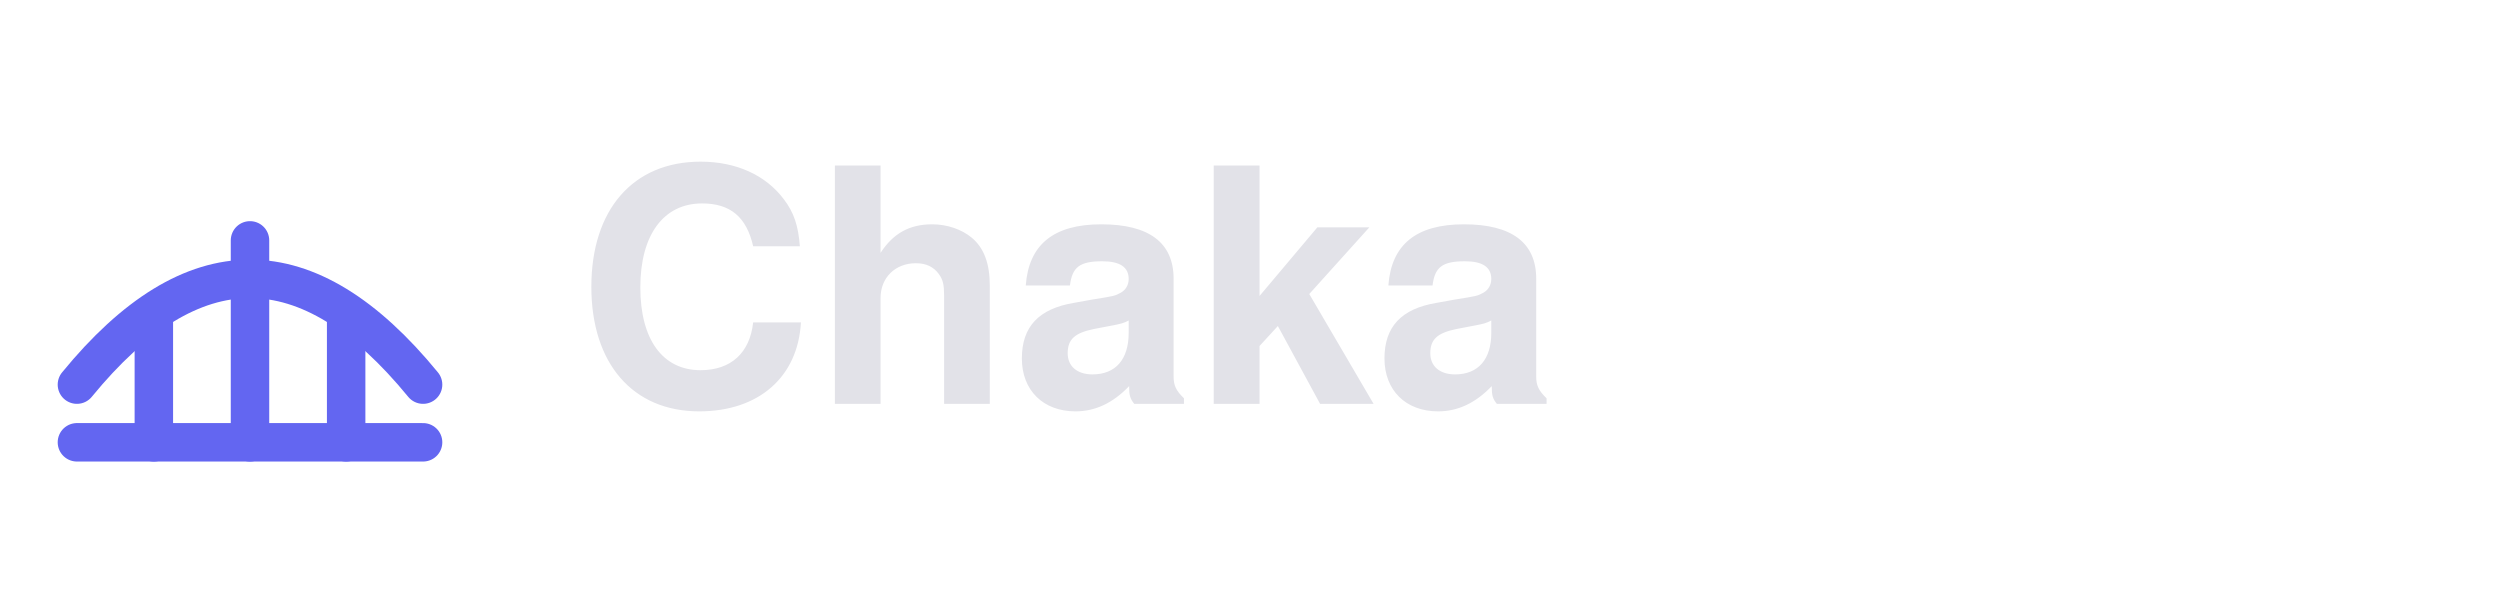
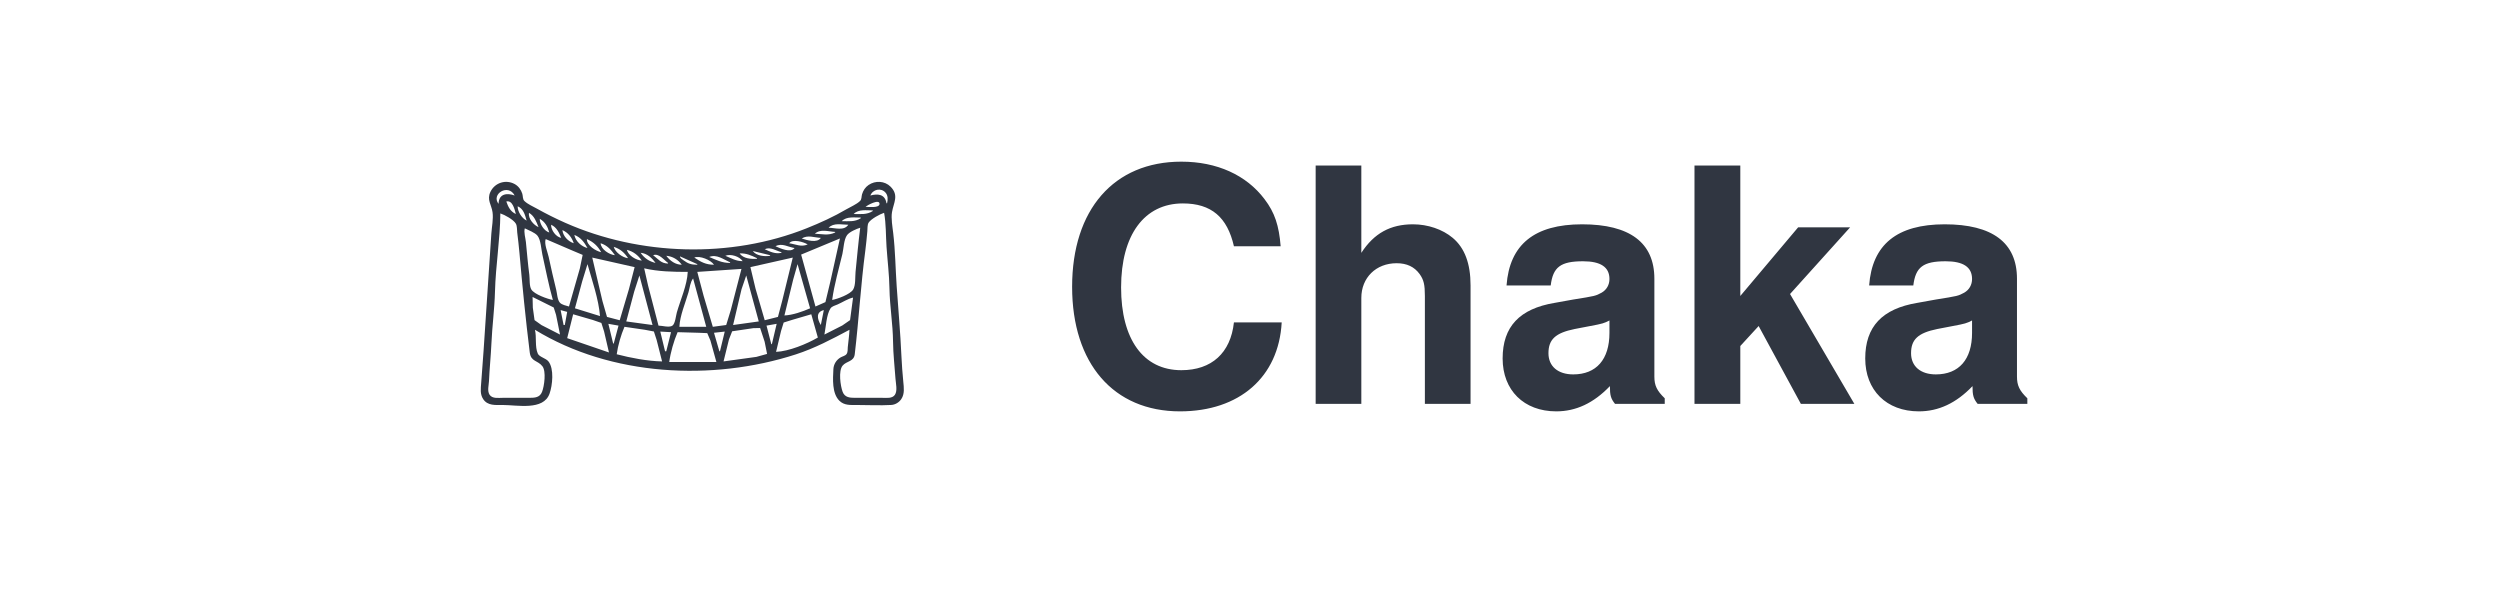
- <svg xmlns="http://www.w3.org/2000/svg" viewBox="0 0 260 64" width="260" height="64">
-   <g fill="none" stroke="#6366f1" stroke-width="4" stroke-linecap="round">
-     <path d="M8 40 Q26 18 44 40" />
-     <line x1="16" y1="33" x2="16" y2="46" />
-     <line x1="26" y1="25" x2="26" y2="46" />
-     <line x1="36" y1="33" x2="36" y2="46" />
-     <line x1="8" y1="46" x2="44" y2="46" />
-   </g>
-   <text x="60" y="42" font-family="Segoe UI, Helvetica, Arial, sans-serif" font-size="34" font-weight="600" fill="#e2e2e8">Chaka</text>
+ <svg xmlns="http://www.w3.org/2000/svg" viewBox="0 0 260 64" width="260" height="64" role="img" aria-label="Chaka">
+   <svg viewBox="18.558 185.873 189.039 189.212" x="50" y="8" width="44" height="44" role="img" aria-label="Chaka" version="1.1" id="svg6">
+     <defs id="defs10" />
+     <g id="g54" transform="matrix(0.2669106,0,0,0.2669106,-6.473837,191.707)">
+       <path style="fill:#303641;stroke:none" d="m 184.258,401.838 c 127.223,77.864 297.172,86.533 437,41.255 31.796,-10.297 60.661,-25.64 90,-41.255 -0.415,9.676 -1.897,19.358 -2.83,29 -0.366,3.777 0.272,8.436 -2.108,11.698 -2.201,3.015 -6.958,3.81 -10.062,5.655 -7.073,4.204 -11.56,11.422 -11.96,19.647 -0.794,16.313 -2.622,40.395 10.054,52.895 8.117,8.004 18.414,7.105 28.906,7.105 19.233,0 38.802,1.058 58,-0.043 6.778,-0.389 13.16,-4.358 16.892,-9.961 5.795,-8.699 4.213,-19.177 3.278,-28.996 -1.353,-14.209 -2.505,-28.744 -3.131,-43 -1.712,-39.039 -5.28,-78.02 -7.95,-117 -2.025,-29.58 -2.328,-59.548 -5.803,-89 -1.226,-10.387 -3.776,-24.716 -2.061,-35 2.66,-15.957 12.121,-28.284 -2.41,-42.815 -9.841,-9.841 -25.554,-10.511 -36.8,-2.822 -5.528,3.779 -9.097,9.255 -10.972,15.637 -1.091,3.714 -0.376,8.353 -3.361,11.211 -5.936,5.684 -15.587,9.611 -22.682,13.778 -21.308,12.516 -44.063,22.864 -67,32.011 -127.217,50.733 -279.057,46.102 -404,-9.14 -16.426,-7.262 -32.316,-15.25 -48,-24 -6.677,-3.724 -15.148,-7.292 -20.682,-12.646 -3.168,-3.064 -2.299,-8.249 -3.539,-12.214 -2.113,-6.759 -6.532,-12.787 -12.779,-16.2 -14.906,-8.143 -33.406,-2.245 -40.673,13.2 -6.247,13.276 1.873,21.604 3.599,34 1.577,11.331 -1.234,24.606 -2.015,36 -4.477,65.32 -8.522,130.671 -13,196 -1.234,18.005 -2.76,35.99 -4,54 -0.639,9.277 -2.211,18.631 3.223,26.985 7.565,11.632 20.845,10.015 32.866,10.015 24.297,0 68.256,9.785 78.452,-19 4.946,-13.961 7.877,-41.622 -1.846,-53.996 -4.284,-5.453 -15.32,-7.365 -17.864,-13.137 -5.042,-11.443 -1.824,-27.615 -4.742,-39.867 m -34,-225 c -12.797,-4.578 -26.593,-3.293 -27,14 -13.036,-16.393 16.263,-34.638 27,-14 m 624,13 h -1 c -2.422,-15.516 -14.746,-16.343 -27,-13 4.032,-10.321 17.752,-13.618 25.442,-4.787 4.312,4.951 3.98,11.813 2.558,17.787 m -622,18 c -9.006,-3.962 -12.958,-12.067 -16,-21 10.544,-2.541 13.88,13.233 16,21 m 586,-12 c 2.723,-2.75 23.364,-13.877 23.364,-4.999 0,7.433 -18.767,4.999 -23.364,4.999 m -583,-1 c 9.821,4.323 12.36,14.329 15,24 -7.925,-3.774 -15.125,-14.961 -15,-24 m 595,7 v 1 c -9.916,6.533 -20.562,5 -32,5 8.247,-8.504 21.146,-6 32,-6 m -576,4 c 9.083,5.431 12.11,14.517 16,24 -8.16,-3.421 -17.693,-14.337 -16,-24 m 595,0 c 3.43,18.476 2.805,38.261 4.089,57 1.594,23.242 4.519,46.706 4.908,70 0.496,29.684 5.717,59.319 6.003,89 0.198,20.578 2.675,41.459 4.089,62 0.526,7.634 3.614,20.048 -0.947,26.892 -4.42,6.632 -14.312,5.108 -21.142,5.108 h -46 c -8.655,-10e-4 -16.883,-0.723 -20.437,-10 -3.759,-9.813 -7.269,-35.257 -0.133,-43.892 6.585,-7.969 18.891,-6.431 20.396,-19.108 6.872,-57.858 10.068,-116.233 17.75,-174 1.41,-10.608 2.359,-21.347 3.349,-32 0.376,-4.043 -0.132,-11.015 2.103,-14.471 4.076,-6.307 18.926,-14.284 25.972,-16.529 m -643,1 c 7.25,2.31 22.099,10.441 25.973,17.184 2.3,4.004 1.761,10.333 2.312,14.816 1.388,11.298 2.722,22.66 3.715,34 4.868,55.59 10.395,111.64 17.286,167 1.965,15.779 13.242,12.864 21.2,23.105 6.631,8.533 3.104,33.467 -0.605,42.894 -3.725,9.469 -11.954,10 -20.881,10.001 h -45 c -7.056,0 -17.427,1.741 -21.991,-5.108 -4.262,-6.395 -1.358,-15.838 -1.049,-22.892 0.922,-21.028 3.15,-41.974 4.079,-63 1.282,-29.014 5.217,-57.959 5.975,-87 1.14,-43.666 8.624,-87.334 8.985,-131 m 604,7 v 1 c -9.916,6.533 -20.562,5 -32,5 8.256,-8.344 21.264,-6 32,-6 m -538,2 c 9.02,5.348 13.249,12.943 16,23 -8.528,-2.533 -16.097,-14.014 -16,-23 m 517,10 c -7.064,10.784 -22.606,5.086 -33,5 8.769,-8.856 21.861,-5 33,-5 m -498,0 c 9.347,4.112 13.257,13.011 17,22 -8.9,-1.612 -17.097,-12.924 -17,-22 m 518,5 c -3.109,24.605 -5.364,49.329 -7.831,74 -0.833,8.333 0.412,22.598 -4.157,29.79 -4.986,7.847 -26.134,15.627 -35.012,17.21 3.464,-25.728 11.128,-51.734 17.116,-77 2.125,-8.965 2.347,-24.121 7.822,-31.61 3.923,-5.365 15.804,-10.549 22.062,-12.39 m -562,1 c 6.165,3.247 16.89,6.951 21.262,12.39 5.641,7.019 6.239,22.9 8.162,31.61 5.588,25.298 10.552,51.063 17.576,76 -8.951,-1.541 -30.95,-9.419 -35.973,-17.379 -3.75,-5.943 -2.536,-17.741 -3.451,-24.621 -2.426,-18.24 -3.914,-36.689 -5.745,-55 -0.681,-6.811 -3.84,-16.467 -1.831,-23 m 63,3 c 9.368,3.927 15.944,12.347 19,22 -9.277,-3.044 -18.001,-11.697 -19,-22 m 457,3 v 1 c -11.76,5.565 -21.564,2.534 -34,2 9.555,-8.599 22.708,-3.485 34,-3 m -437,5 c 10.672,4.148 16.536,12.186 22,22 -9.945,-2.302 -20.135,-11.483 -22,-22 m 413,5 c -6.062,9.173 -23.568,3.855 -32,1 10.138,-6.372 21.07,-1.469 32,-1 m 32,1 -16,72 -8.303,34.606 -16.697,7.394 -24,-87 65,-27 m -493,1 44,18.95 17.932,7.56 -4.642,22.49 -18.29,64 c -4.656,-1.515 -11.91,-2.703 -15.272,-6.499 -4.255,-4.804 -4.585,-15.405 -6.101,-21.501 -4.537,-18.237 -8.691,-36.625 -12.627,-55 -1.707,-7.968 -8,-22.311 -5,-30 m 69,0 c 10.987,4.894 17.948,11.378 24,22 -8.964,-1.855 -24.351,-11.337 -24,-22 m 370,9 c -11.167,4.805 -19.813,-0.354 -31,-2 5.844,-7.712 24.167,-2.174 31,2 m -347,-2 c 10.679,3.098 17.766,11.044 24,20 -9.288,-0.76 -23.36,-9.691 -24,-20 m 325,8 c -6.644,8.766 -24.224,0.447 -32,-3 11.106,-5.948 20.897,1.36 32,3 m -303,-2 c 10.76,3.448 17.739,9.535 24,19 -9.022,-0.793 -21.798,-9.916 -24,-19 m 281,9 v 1 c -10.109,2.407 -18.938,-1.761 -28,-6 9.278,-4.457 19.028,2.551 28,5 m -259,-4 c 10.833,2.811 18.485,8.752 25,18 -9.305,-0.406 -22.676,-8.412 -25,-18 m 240,9 v 1 c -8.83,1.639 -23.44,0.15 -29,-8 l 29,7 m -192,13 c -10.673,-2.631 -18.512,-7.79 -25,-17 10.733,0.878 18.986,8.462 25,17 m 170,-8 v 1 c -9.351,0.738 -23.169,-0.098 -29,-9 11.183,-0.449 18.98,3.252 29,8 m -149,8 v 1 c -11.672,-0.033 -16.308,-7.377 -25,-14 9.654,-3.767 18.138,8.171 25,13 m 125,-3 c -11.355,-0.001 -18.794,-4.751 -29,-9 8.793,-3.69 23.877,1.019 29,9 m -102,6 c -10.876,-0.091 -19.506,-6.508 -26,-15 10.566,0.841 19.793,6.371 26,15 m -3,-14 29,13 v 1 c -9.673,0 -15.115,-1.504 -22.999,-7.371 -2.345,-1.745 -6.083,-3.545 -6.001,-6.629 m 84,10 v 1 c -14.008,0 -22.348,-4.733 -35,-10 12.476,-5.235 24.217,4.354 35,9 m -27,4 c -13.506,0 -21.914,-4.521 -33,-12 9.109,-3.822 27.837,4.118 33,12 m -133,4 -9.579,37 -15.421,52 -21.297,-5.589 -7.576,-26.411 -17.127,-73 71,16 m 265,-16 -17.626,72 -7.231,27.411 -22.143,5.589 -15.421,-53 -8.579,-36 71,-16 m -344,11 c 7.724,27.423 18.682,58.621 21,87 l -42,-13 12.116,-45 8.884,-29 m 352,0 21,74 c -12.461,5.523 -29.343,11.405 -43,12 l 14.627,-60 7.373,-26 m -257,7 c 23.171,5.532 49.286,6 73,6 -1.011,22.13 -12.177,46.724 -18.291,68 -1.54,5.359 -2.635,18.562 -7.272,21.972 -5.186,3.814 -17.389,0.045 -23.437,0.028 l -17.424,-67 -6.576,-29 m 163,1 -17.884,69 -7.68,24.987 -22.436,3.013 -15.421,-52 -10.579,-40 74,-5 m -171,11 22,83 -44,-6 13.291,-50 8.709,-27 m 179,0 21,77 -43,6 14.151,-60 7.849,-23 m -89,5 22,81 h -45 c 0.863,-18.891 10.071,-39.835 15.291,-58 2.053,-7.144 2.951,-17.215 7.709,-23 m -269,31 35.436,17.638 3.914,12.362 6.65,33 -31,-15.85 -11.682,-8.335 -2.894,-20.815 -0.424,-18 m 537,1 -5.024,37.815 -12.976,8.954 -30,15.231 c 2.541,-12.315 3.276,-33.289 10.14,-43.775 2.409,-3.681 8.03,-4.983 11.86,-6.649 8.518,-3.706 16.922,-9.5 26,-11.576 m -479,24 -4,22 h -2 l -5,-25 11,3 m 430,-3 -5,25 c -6.349,-10.394 -8.265,-21.93 5,-25 m -360,71 -70,-24 10,-40 33,9.576 14.272,4.937 4.598,14.487 8.13,35 m 339,-64 11,39 c -18.567,10.796 -48.382,23.012 -70,24 l 8.349,-35 4.379,-14.146 14.272,-4.481 32,-9.373 m -323,19 -8,30 h -1 l -8,-33 17,3 m 265,-3 -8,34 h -1 l -8,-31 17,-3 m -192,63 c -24.913,-0.514 -51.912,-5.768 -76,-12 1.983,-14.711 7.133,-32.368 13,-46 l 34,4.95 15.272,2.908 4.601,14.142 9.127,36 m 103,0 9.127,-37 5.303,-13.486 35.57,-5.243 11.297,-0.239 7.552,22.968 4.083,20.436 -17.932,4.964 -55,7.6 m -88,-49 -8,32 h -2 l -8,-33 18,1 m 90,-1 -8,33 h -1 l -9,-31 18,-2 m -14,51 h -79 c 2.143,-15.904 7.656,-35.259 14,-50 l 35,1 14.697,0.603 5.303,12.397 z" id="path291" />
+     </g>
+   </svg>
+   <text x="110" y="42" font-family="Segoe UI, Helvetica, Arial, sans-serif" font-size="34" font-weight="600" fill="#303641">Chaka</text>
</svg>
